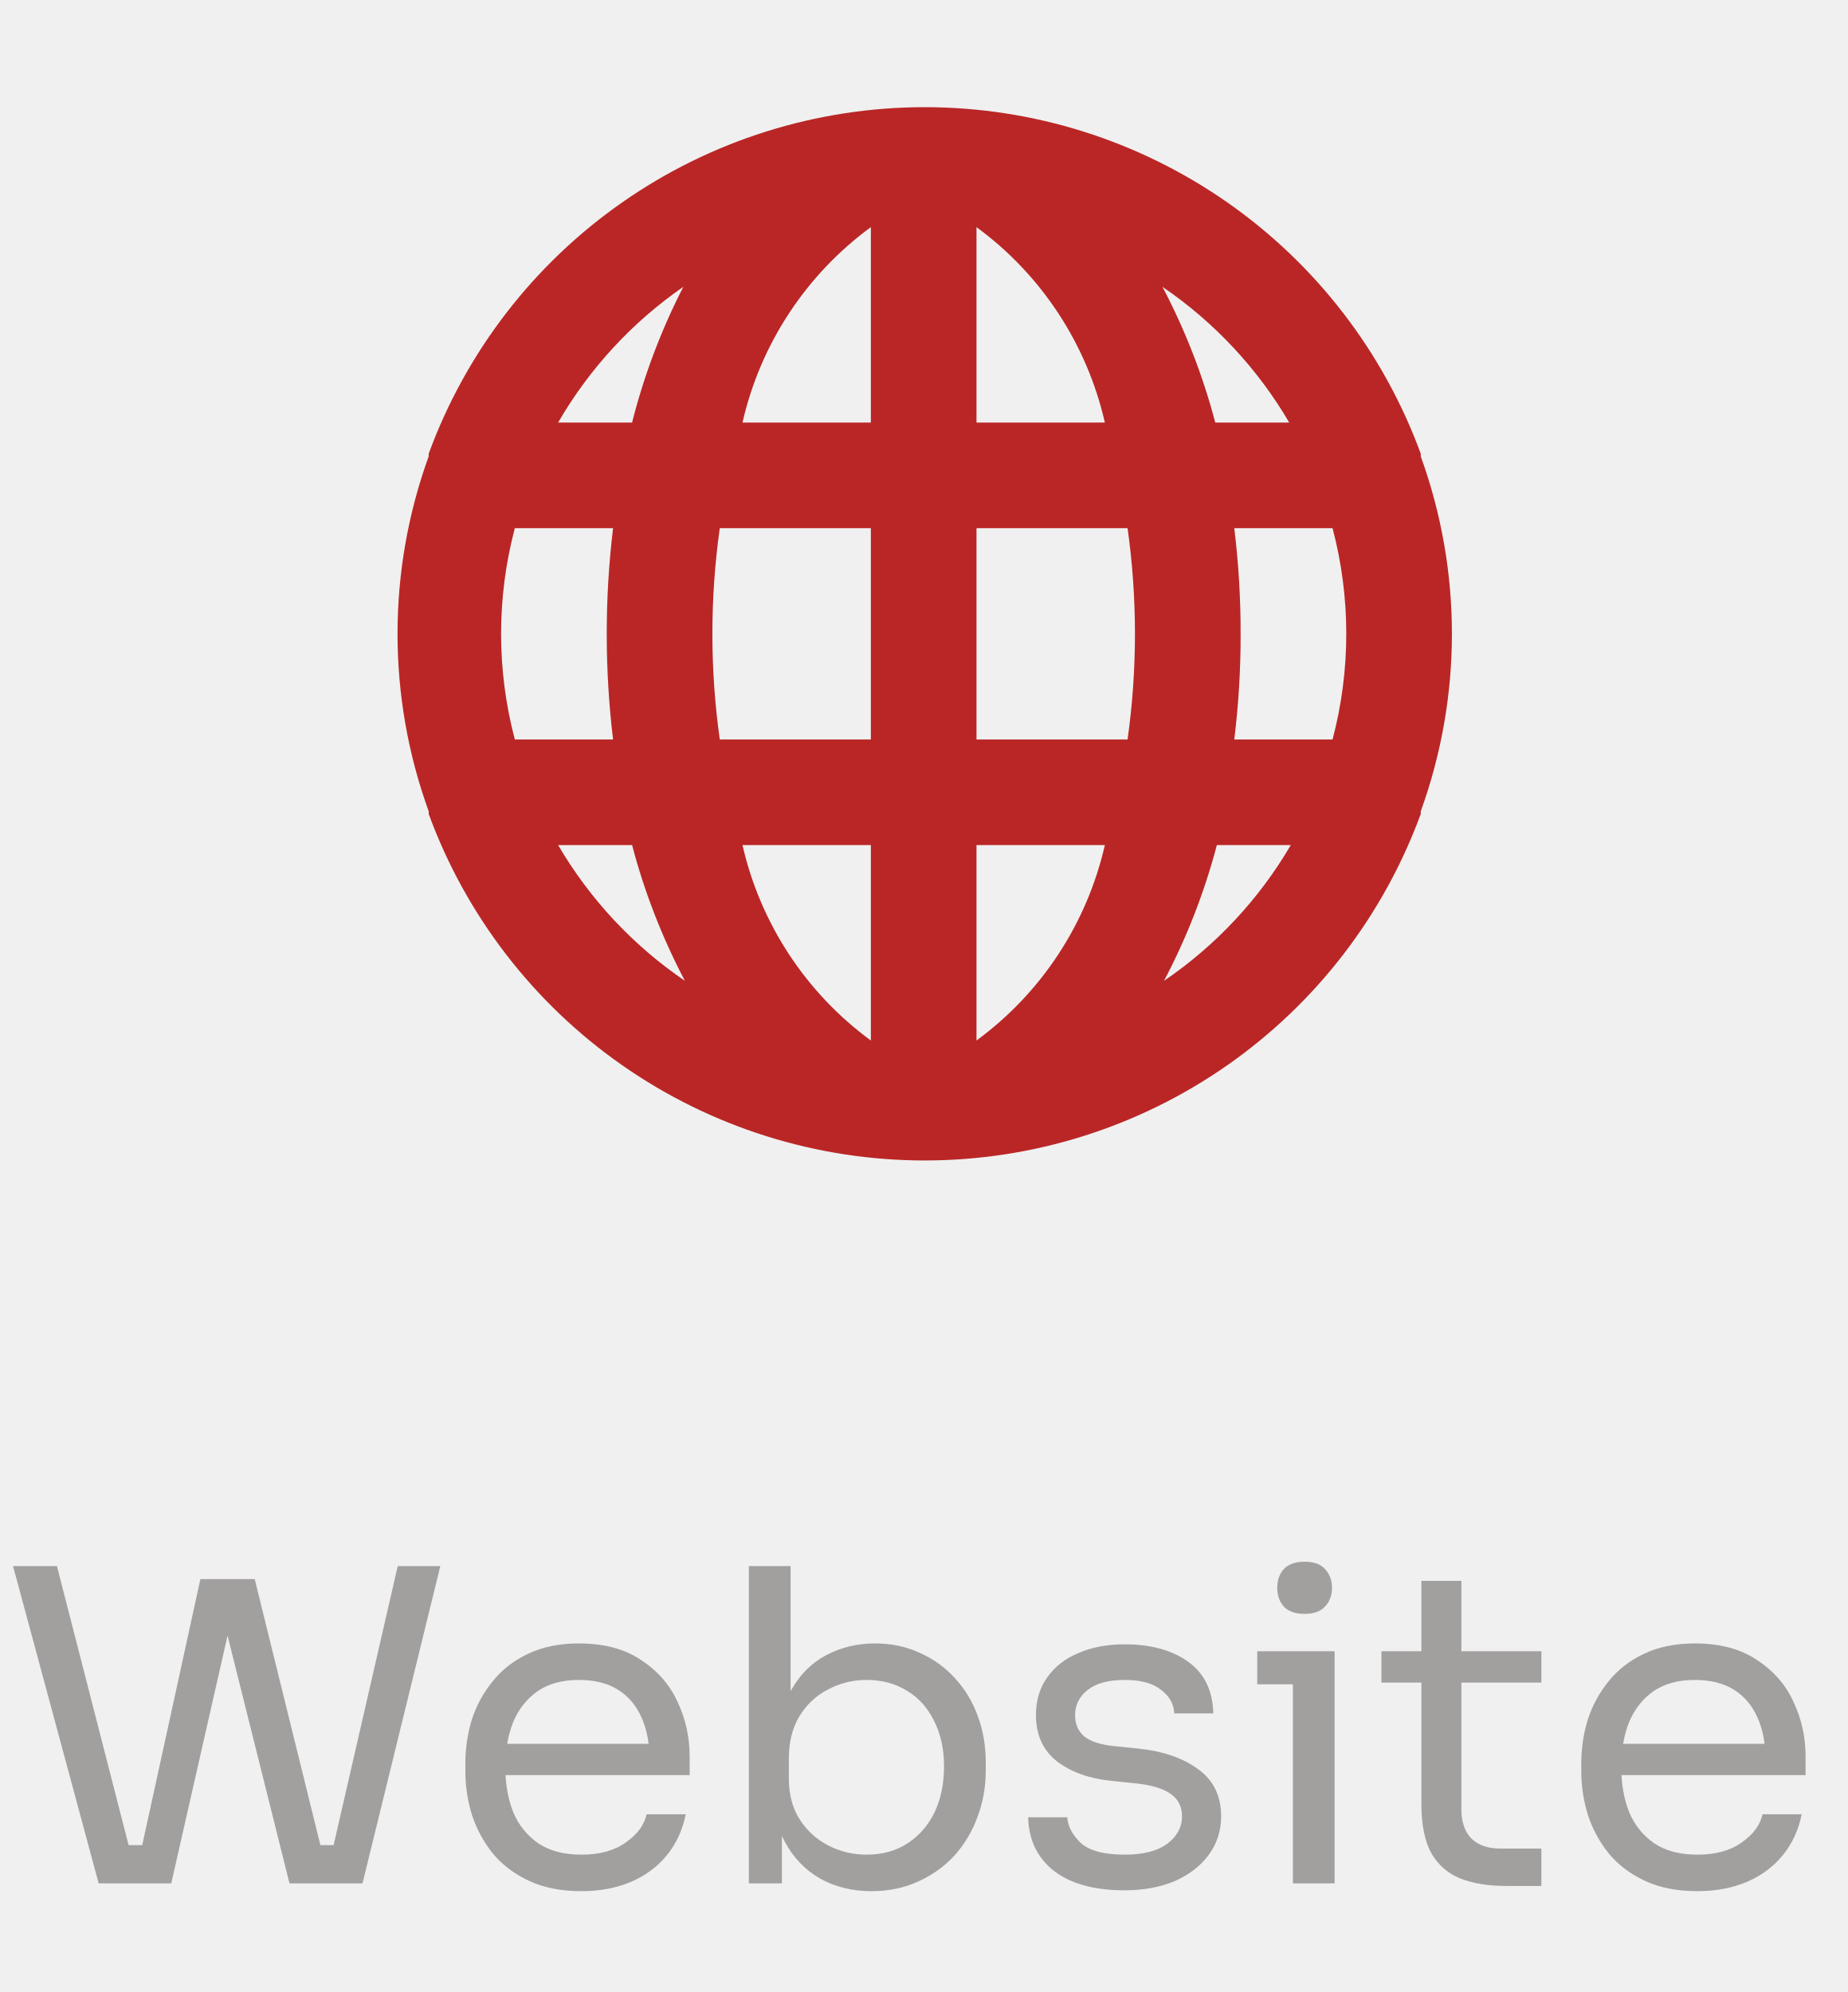
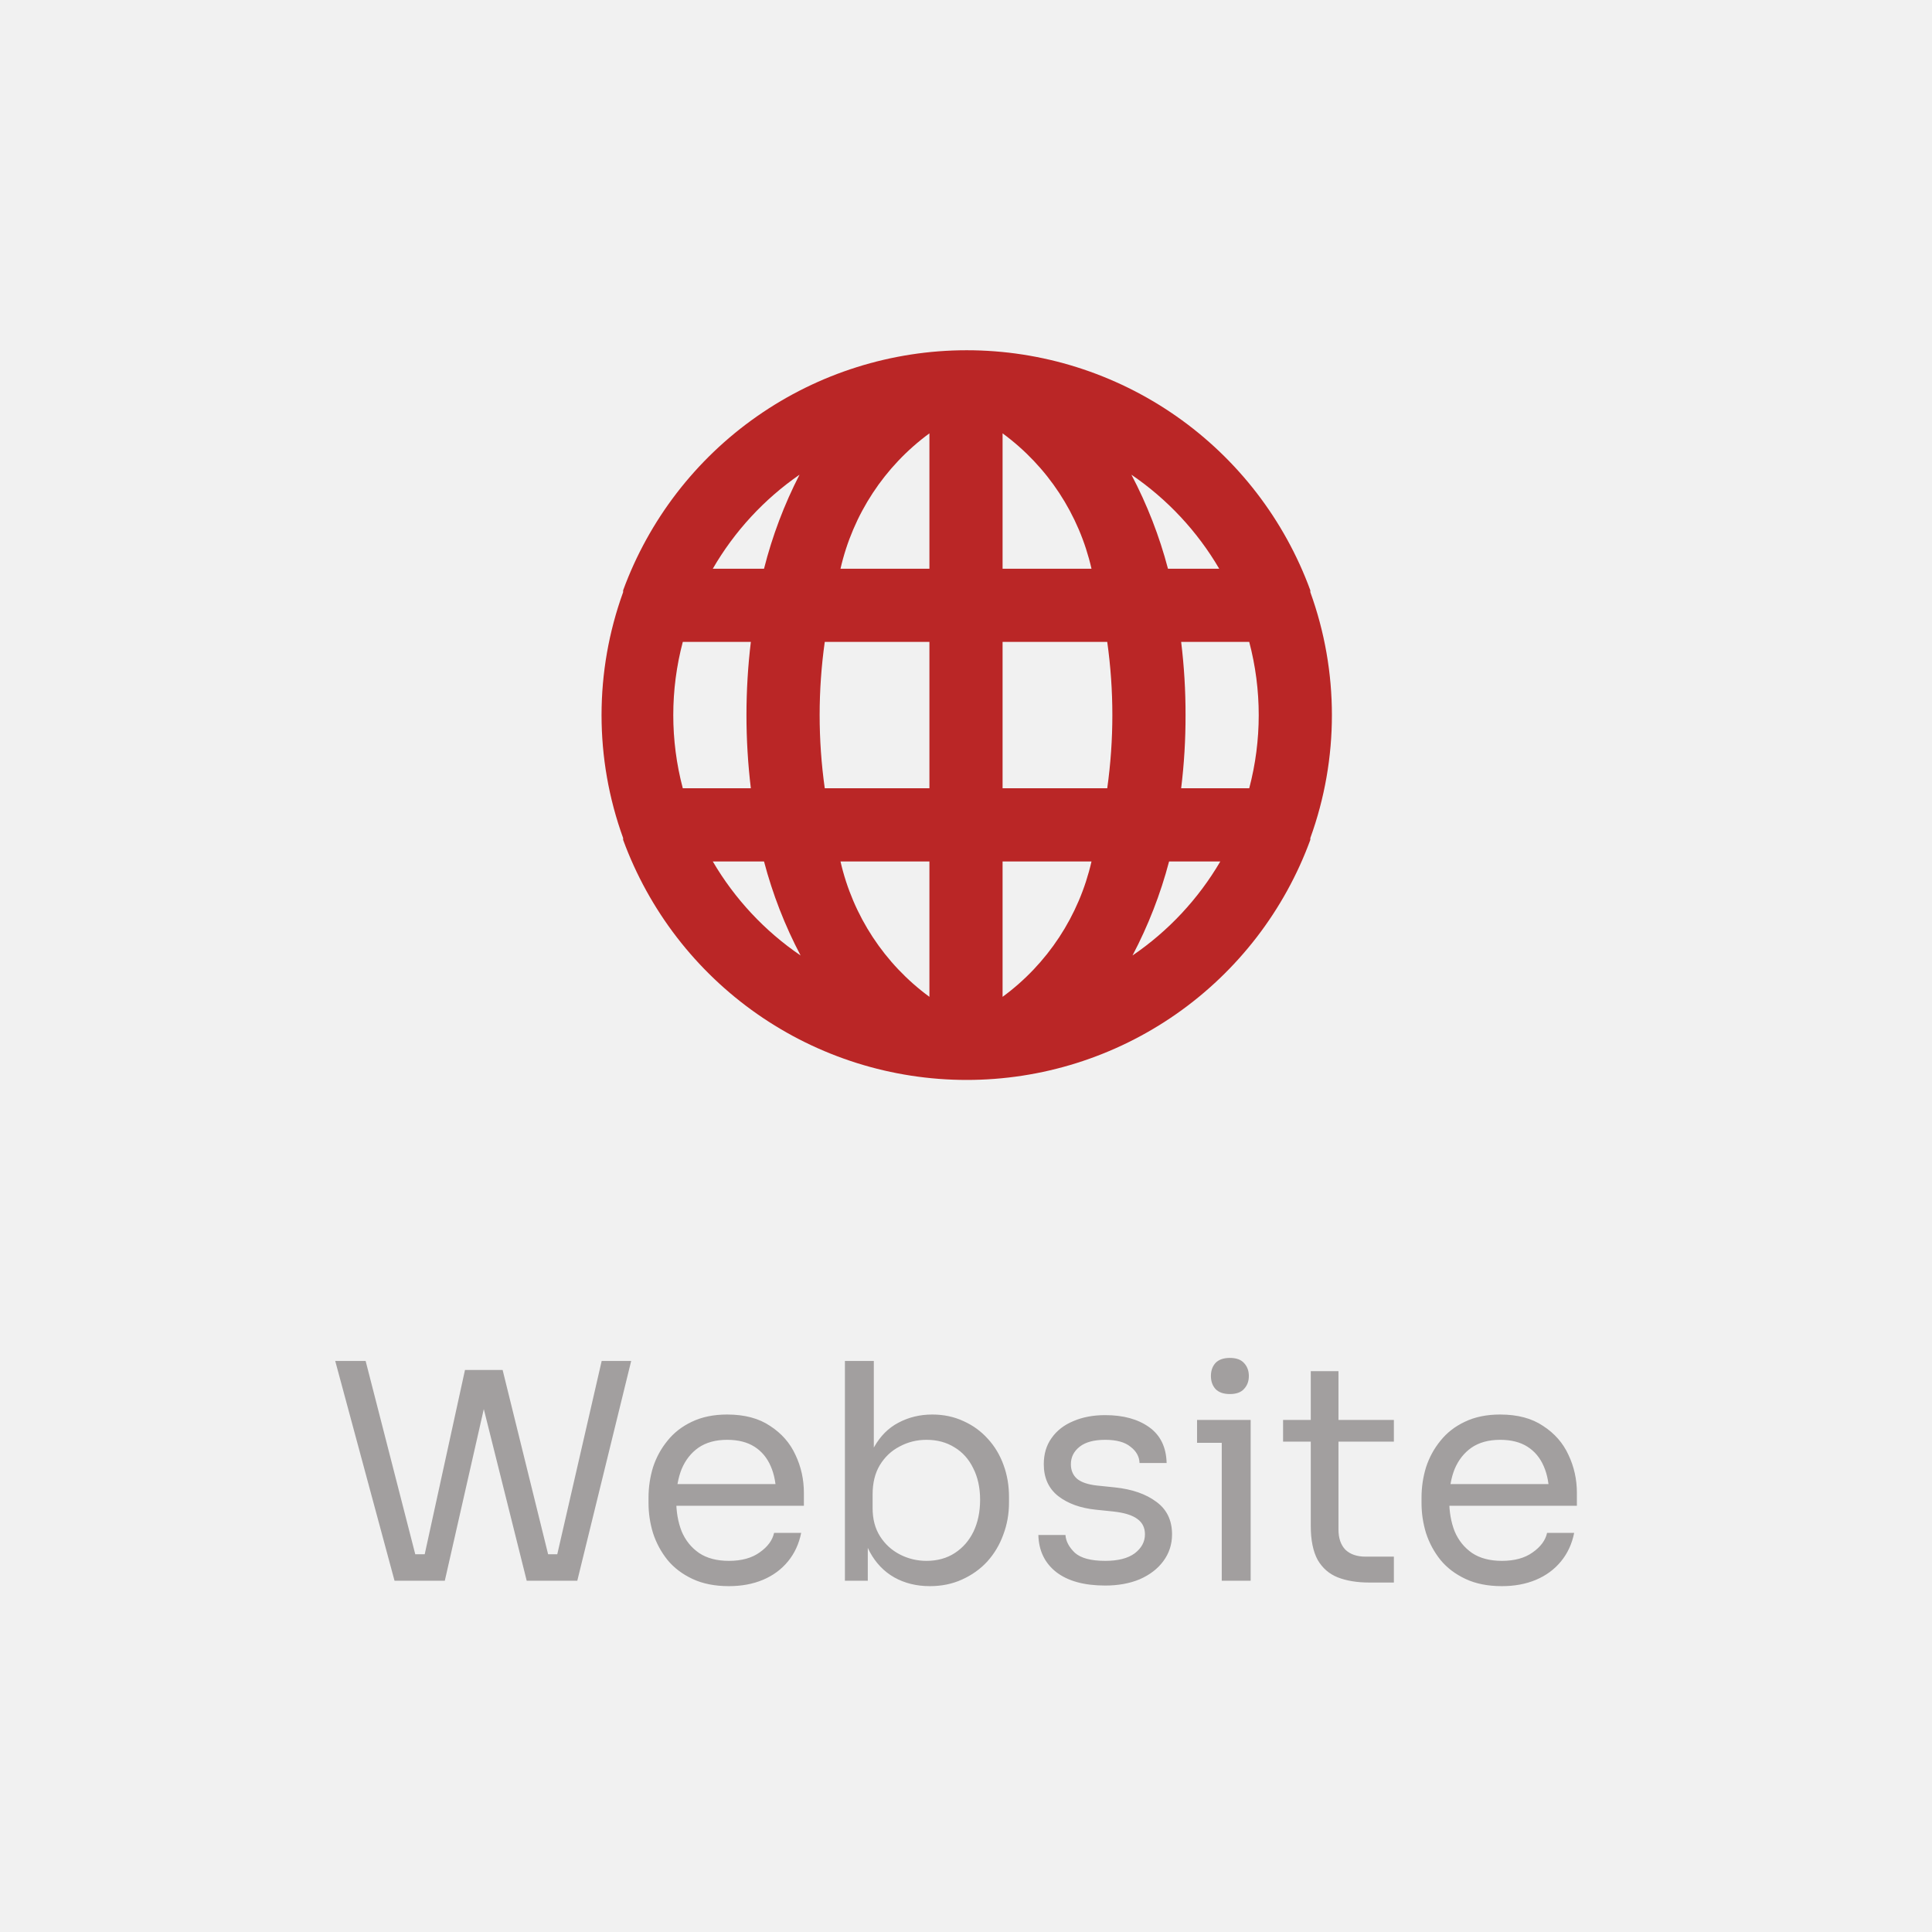
- <svg xmlns="http://www.w3.org/2000/svg" width="51" height="55" viewBox="0 0 51 55" fill="none">
-   <path d="M2.724 52L0.36 43.24H1.572L3.624 51.232L3.06 50.944H4.488L3.864 51.232L5.532 43.6H6.636L4.728 52H2.724ZM7.992 52L5.892 43.6H7.032L8.916 51.232L8.316 50.944H9.756L9.144 51.232L10.98 43.24H12.156L10.008 52H7.992ZM16.051 52.216C15.491 52.216 15.007 52.12 14.599 51.928C14.191 51.736 13.859 51.484 13.603 51.172C13.347 50.852 13.155 50.496 13.027 50.104C12.907 49.712 12.847 49.312 12.847 48.904V48.688C12.847 48.272 12.907 47.868 13.027 47.476C13.155 47.084 13.347 46.732 13.603 46.42C13.859 46.1 14.183 45.848 14.575 45.664C14.975 45.472 15.443 45.376 15.979 45.376C16.675 45.376 17.247 45.528 17.695 45.832C18.151 46.128 18.487 46.512 18.703 46.984C18.927 47.456 19.039 47.96 19.039 48.496V49.012H13.351V48.148H18.199L17.935 48.616C17.935 48.16 17.863 47.768 17.719 47.44C17.575 47.104 17.359 46.844 17.071 46.66C16.783 46.476 16.419 46.384 15.979 46.384C15.523 46.384 15.143 46.488 14.839 46.696C14.543 46.904 14.319 47.188 14.167 47.548C14.023 47.908 13.951 48.324 13.951 48.796C13.951 49.252 14.023 49.664 14.167 50.032C14.319 50.392 14.551 50.68 14.863 50.896C15.175 51.104 15.571 51.208 16.051 51.208C16.555 51.208 16.963 51.096 17.275 50.872C17.595 50.648 17.787 50.388 17.851 50.092H18.931C18.843 50.532 18.667 50.912 18.403 51.232C18.139 51.552 17.807 51.796 17.407 51.964C17.007 52.132 16.555 52.216 16.051 52.216ZM24.058 52.216C23.53 52.216 23.058 52.1 22.642 51.868C22.234 51.636 21.91 51.3 21.67 50.86C21.43 50.412 21.298 49.876 21.274 49.252H21.586V52H20.674V43.24H21.826V47.5L21.418 48.376C21.45 47.68 21.59 47.112 21.838 46.672C22.086 46.232 22.41 45.908 22.81 45.7C23.218 45.484 23.666 45.376 24.154 45.376C24.61 45.376 25.026 45.464 25.402 45.64C25.778 45.808 26.102 46.044 26.374 46.348C26.646 46.644 26.854 46.992 26.998 47.392C27.142 47.784 27.214 48.208 27.214 48.664V48.88C27.214 49.336 27.138 49.764 26.986 50.164C26.842 50.564 26.63 50.92 26.35 51.232C26.07 51.536 25.734 51.776 25.342 51.952C24.958 52.128 24.53 52.216 24.058 52.216ZM23.926 51.208C24.358 51.208 24.734 51.104 25.054 50.896C25.374 50.688 25.622 50.404 25.798 50.044C25.974 49.676 26.062 49.252 26.062 48.772C26.062 48.292 25.97 47.872 25.786 47.512C25.61 47.152 25.362 46.876 25.042 46.684C24.722 46.484 24.35 46.384 23.926 46.384C23.542 46.384 23.186 46.472 22.858 46.648C22.53 46.816 22.266 47.064 22.066 47.392C21.874 47.712 21.778 48.1 21.778 48.556V49.108C21.778 49.548 21.878 49.924 22.078 50.236C22.278 50.548 22.542 50.788 22.87 50.956C23.198 51.124 23.55 51.208 23.926 51.208ZM31.048 52.192C30.208 52.192 29.556 52.012 29.092 51.652C28.636 51.292 28.4 50.8 28.384 50.176H29.464C29.48 50.424 29.604 50.66 29.836 50.884C30.076 51.1 30.48 51.208 31.048 51.208C31.56 51.208 31.952 51.108 32.224 50.908C32.496 50.7 32.632 50.448 32.632 50.152C32.632 49.888 32.532 49.684 32.332 49.54C32.132 49.388 31.808 49.288 31.36 49.24L30.664 49.168C30.056 49.104 29.56 48.924 29.176 48.628C28.792 48.324 28.6 47.9 28.6 47.356C28.6 46.948 28.704 46.6 28.912 46.312C29.12 46.016 29.408 45.792 29.776 45.64C30.144 45.48 30.568 45.4 31.048 45.4C31.768 45.4 32.352 45.56 32.8 45.88C33.248 46.2 33.48 46.676 33.496 47.308H32.416C32.408 47.052 32.288 46.836 32.056 46.66C31.832 46.476 31.496 46.384 31.048 46.384C30.6 46.384 30.26 46.476 30.028 46.66C29.796 46.844 29.68 47.076 29.68 47.356C29.68 47.596 29.76 47.788 29.92 47.932C30.088 48.076 30.36 48.168 30.736 48.208L31.432 48.28C32.12 48.352 32.672 48.544 33.088 48.856C33.504 49.16 33.712 49.592 33.712 50.152C33.712 50.552 33.596 50.908 33.364 51.22C33.14 51.524 32.828 51.764 32.428 51.94C32.028 52.108 31.568 52.192 31.048 52.192ZM35.693 52V45.592H36.845V52H35.693ZM34.709 46.504V45.592H36.845V46.504H34.709ZM36.017 44.56C35.761 44.56 35.569 44.492 35.441 44.356C35.321 44.22 35.261 44.048 35.261 43.84C35.261 43.632 35.321 43.46 35.441 43.324C35.569 43.188 35.761 43.12 36.017 43.12C36.273 43.12 36.461 43.188 36.581 43.324C36.709 43.46 36.773 43.632 36.773 43.84C36.773 44.048 36.709 44.22 36.581 44.356C36.461 44.492 36.273 44.56 36.017 44.56ZM41.569 52.072C41.089 52.072 40.673 52.004 40.321 51.868C39.977 51.732 39.709 51.5 39.517 51.172C39.333 50.836 39.241 50.384 39.241 49.816V43.648H40.345V49.96C40.345 50.304 40.437 50.572 40.621 50.764C40.813 50.948 41.081 51.04 41.425 51.04H42.553V52.072H41.569ZM38.137 46.456V45.592H42.553V46.456H38.137ZM46.859 52.216C46.299 52.216 45.815 52.12 45.407 51.928C44.999 51.736 44.667 51.484 44.411 51.172C44.155 50.852 43.963 50.496 43.835 50.104C43.715 49.712 43.655 49.312 43.655 48.904V48.688C43.655 48.272 43.715 47.868 43.835 47.476C43.963 47.084 44.155 46.732 44.411 46.42C44.667 46.1 44.991 45.848 45.383 45.664C45.783 45.472 46.251 45.376 46.787 45.376C47.483 45.376 48.055 45.528 48.503 45.832C48.959 46.128 49.295 46.512 49.511 46.984C49.735 47.456 49.847 47.96 49.847 48.496V49.012H44.159V48.148H49.007L48.743 48.616C48.743 48.16 48.671 47.768 48.527 47.44C48.383 47.104 48.167 46.844 47.879 46.66C47.591 46.476 47.227 46.384 46.787 46.384C46.331 46.384 45.951 46.488 45.647 46.696C45.351 46.904 45.127 47.188 44.975 47.548C44.831 47.908 44.759 48.324 44.759 48.796C44.759 49.252 44.831 49.664 44.975 50.032C45.127 50.392 45.359 50.68 45.671 50.896C45.983 51.104 46.379 51.208 46.859 51.208C47.363 51.208 47.771 51.096 48.083 50.872C48.403 50.648 48.595 50.388 48.659 50.092H49.739C49.651 50.532 49.475 50.912 49.211 51.232C48.947 51.552 48.615 51.796 48.215 51.964C47.815 52.132 47.363 52.216 46.859 52.216Z" fill="#A29F9F" />
-   <path d="M39.223 12.6C39.223 12.6 39.223 12.6 39.223 12.527C38.195 9.722 36.331 7.299 33.882 5.588C31.433 3.877 28.517 2.959 25.529 2.959C22.541 2.959 19.626 3.877 17.177 5.588C14.727 7.299 12.863 9.722 11.835 12.527C11.835 12.527 11.835 12.527 11.835 12.6C10.688 15.766 10.688 19.234 11.835 22.4C11.835 22.4 11.835 22.4 11.835 22.473C12.863 25.278 14.727 27.701 17.177 29.412C19.626 31.123 22.541 32.041 25.529 32.041C28.517 32.041 31.433 31.123 33.882 29.412C36.331 27.701 38.195 25.278 39.223 22.473C39.223 22.473 39.223 22.473 39.223 22.4C40.37 19.234 40.37 15.766 39.223 12.6V12.6ZM14.213 20.417C13.707 18.505 13.707 16.495 14.213 14.583H16.925C16.692 16.521 16.692 18.479 16.925 20.417H14.213ZM15.408 23.333H17.45C17.792 24.634 18.282 25.891 18.908 27.081C17.478 26.107 16.283 24.827 15.408 23.333ZM17.45 11.667H15.408C16.27 10.178 17.45 8.898 18.865 7.919C18.253 9.111 17.778 10.368 17.45 11.667V11.667ZM24.042 28.729C22.25 27.415 20.992 25.499 20.498 23.333H24.042V28.729ZM24.042 20.417H19.871C19.599 18.482 19.599 16.518 19.871 14.583H24.042V20.417ZM24.042 11.667H20.498C20.992 9.501 22.25 7.585 24.042 6.271V11.667ZM35.592 11.667H33.55C33.208 10.366 32.718 9.109 32.092 7.919C33.522 8.893 34.717 10.173 35.592 11.667ZM26.958 6.271C28.75 7.585 30.008 9.501 30.502 11.667H26.958V6.271ZM26.958 28.729V23.333H30.502C30.008 25.499 28.75 27.415 26.958 28.729V28.729ZM31.129 20.417H26.958V14.583H31.129C31.401 16.518 31.401 18.482 31.129 20.417ZM32.135 27.081C32.762 25.891 33.251 24.634 33.594 23.333H35.635C34.761 24.827 33.566 26.107 32.135 27.081ZM36.788 20.417H34.075C34.194 19.449 34.252 18.475 34.25 17.5C34.252 16.525 34.193 15.551 34.075 14.583H36.788C37.293 16.495 37.293 18.505 36.788 20.417Z" fill="#BA2626" />
+ <svg xmlns="http://www.w3.org/2000/svg" width="77" height="77" viewBox="0 0 77 77" fill="none">
+   <rect width="77" height="77" fill="white" fill-opacity="0.1" />
+   <path d="M15.724 63L13.36 54.24H14.572L16.624 62.232L16.06 61.944H17.488L16.864 62.232L18.532 54.6H19.636L17.728 63H15.724ZM20.992 63L18.892 54.6H20.032L21.916 62.232L21.316 61.944H22.756L22.144 62.232L23.98 54.24H25.156L23.008 63H20.992ZM29.051 63.216C28.491 63.216 28.007 63.12 27.599 62.928C27.191 62.736 26.859 62.484 26.603 62.172C26.347 61.852 26.155 61.496 26.027 61.104C25.907 60.712 25.847 60.312 25.847 59.904V59.688C25.847 59.272 25.907 58.868 26.027 58.476C26.155 58.084 26.347 57.732 26.603 57.42C26.859 57.1 27.183 56.848 27.575 56.664C27.975 56.472 28.443 56.376 28.979 56.376C29.675 56.376 30.247 56.528 30.695 56.832C31.151 57.128 31.487 57.512 31.703 57.984C31.927 58.456 32.039 58.96 32.039 59.496V60.012H26.351V59.148H31.199L30.935 59.616C30.935 59.16 30.863 58.768 30.719 58.44C30.575 58.104 30.359 57.844 30.071 57.66C29.783 57.476 29.419 57.384 28.979 57.384C28.523 57.384 28.143 57.488 27.839 57.696C27.543 57.904 27.319 58.188 27.167 58.548C27.023 58.908 26.951 59.324 26.951 59.796C26.951 60.252 27.023 60.664 27.167 61.032C27.319 61.392 27.551 61.68 27.863 61.896C28.175 62.104 28.571 62.208 29.051 62.208C29.555 62.208 29.963 62.096 30.275 61.872C30.595 61.648 30.787 61.388 30.851 61.092H31.931C31.843 61.532 31.667 61.912 31.403 62.232C31.139 62.552 30.807 62.796 30.407 62.964C30.007 63.132 29.555 63.216 29.051 63.216ZM37.058 63.216C36.53 63.216 36.058 63.1 35.642 62.868C35.234 62.636 34.91 62.3 34.67 61.86C34.43 61.412 34.298 60.876 34.274 60.252H34.586V63H33.674V54.24H34.826V58.5L34.418 59.376C34.45 58.68 34.59 58.112 34.838 57.672C35.086 57.232 35.41 56.908 35.81 56.7C36.218 56.484 36.666 56.376 37.154 56.376C37.61 56.376 38.026 56.464 38.402 56.64C38.778 56.808 39.102 57.044 39.374 57.348C39.646 57.644 39.854 57.992 39.998 58.392C40.142 58.784 40.214 59.208 40.214 59.664V59.88C40.214 60.336 40.138 60.764 39.986 61.164C39.842 61.564 39.63 61.92 39.35 62.232C39.07 62.536 38.734 62.776 38.342 62.952C37.958 63.128 37.53 63.216 37.058 63.216ZM36.926 62.208C37.358 62.208 37.734 62.104 38.054 61.896C38.374 61.688 38.622 61.404 38.798 61.044C38.974 60.676 39.062 60.252 39.062 59.772C39.062 59.292 38.97 58.872 38.786 58.512C38.61 58.152 38.362 57.876 38.042 57.684C37.722 57.484 37.35 57.384 36.926 57.384C36.542 57.384 36.186 57.472 35.858 57.648C35.53 57.816 35.266 58.064 35.066 58.392C34.874 58.712 34.778 59.1 34.778 59.556V60.108C34.778 60.548 34.878 60.924 35.078 61.236C35.278 61.548 35.542 61.788 35.87 61.956C36.198 62.124 36.55 62.208 36.926 62.208ZM44.048 63.192C43.208 63.192 42.556 63.012 42.092 62.652C41.636 62.292 41.4 61.8 41.384 61.176H42.464C42.48 61.424 42.604 61.66 42.836 61.884C43.076 62.1 43.48 62.208 44.048 62.208C44.56 62.208 44.952 62.108 45.224 61.908C45.496 61.7 45.632 61.448 45.632 61.152C45.632 60.888 45.532 60.684 45.332 60.54C45.132 60.388 44.808 60.288 44.36 60.24L43.664 60.168C43.056 60.104 42.56 59.924 42.176 59.628C41.792 59.324 41.6 58.9 41.6 58.356C41.6 57.948 41.704 57.6 41.912 57.312C42.12 57.016 42.408 56.792 42.776 56.64C43.144 56.48 43.568 56.4 44.048 56.4C44.768 56.4 45.352 56.56 45.8 56.88C46.248 57.2 46.48 57.676 46.496 58.308H45.416C45.408 58.052 45.288 57.836 45.056 57.66C44.832 57.476 44.496 57.384 44.048 57.384C43.6 57.384 43.26 57.476 43.028 57.66C42.796 57.844 42.68 58.076 42.68 58.356C42.68 58.596 42.76 58.788 42.92 58.932C43.088 59.076 43.36 59.168 43.736 59.208L44.432 59.28C45.12 59.352 45.672 59.544 46.088 59.856C46.504 60.16 46.712 60.592 46.712 61.152C46.712 61.552 46.596 61.908 46.364 62.22C46.14 62.524 45.828 62.764 45.428 62.94C45.028 63.108 44.568 63.192 44.048 63.192ZM48.693 63V56.592H49.845V63H48.693ZM47.709 57.504V56.592H49.845V57.504H47.709ZM49.017 55.56C48.761 55.56 48.569 55.492 48.441 55.356C48.321 55.22 48.261 55.048 48.261 54.84C48.261 54.632 48.321 54.46 48.441 54.324C48.569 54.188 48.761 54.12 49.017 54.12C49.273 54.12 49.461 54.188 49.581 54.324C49.709 54.46 49.773 54.632 49.773 54.84C49.773 55.048 49.709 55.22 49.581 55.356C49.461 55.492 49.273 55.56 49.017 55.56ZM54.569 63.072C54.089 63.072 53.673 63.004 53.321 62.868C52.977 62.732 52.709 62.5 52.517 62.172C52.333 61.836 52.241 61.384 52.241 60.816V54.648H53.345V60.96C53.345 61.304 53.437 61.572 53.621 61.764C53.813 61.948 54.081 62.04 54.425 62.04H55.553V63.072H54.569ZM51.137 57.456V56.592H55.553V57.456H51.137ZM59.859 63.216C59.299 63.216 58.815 63.12 58.407 62.928C57.999 62.736 57.667 62.484 57.411 62.172C57.155 61.852 56.963 61.496 56.835 61.104C56.715 60.712 56.655 60.312 56.655 59.904V59.688C56.655 59.272 56.715 58.868 56.835 58.476C56.963 58.084 57.155 57.732 57.411 57.42C57.667 57.1 57.991 56.848 58.383 56.664C58.783 56.472 59.251 56.376 59.787 56.376C60.483 56.376 61.055 56.528 61.503 56.832C61.959 57.128 62.295 57.512 62.511 57.984C62.735 58.456 62.847 58.96 62.847 59.496V60.012H57.159V59.148H62.007L61.743 59.616C61.743 59.16 61.671 58.768 61.527 58.44C61.383 58.104 61.167 57.844 60.879 57.66C60.591 57.476 60.227 57.384 59.787 57.384C59.331 57.384 58.951 57.488 58.647 57.696C58.351 57.904 58.127 58.188 57.975 58.548C57.831 58.908 57.759 59.324 57.759 59.796C57.759 60.252 57.831 60.664 57.975 61.032C58.127 61.392 58.359 61.68 58.671 61.896C58.983 62.104 59.379 62.208 59.859 62.208C60.363 62.208 60.771 62.096 61.083 61.872C61.403 61.648 61.595 61.388 61.659 61.092H62.739C62.651 61.532 62.475 61.912 62.211 62.232C61.947 62.552 61.615 62.796 61.215 62.964C60.815 63.132 60.363 63.216 59.859 63.216Z" fill="#A29F9F" />
+   <path d="M52.223 23.6C52.223 23.6 52.223 23.6 52.223 23.527C51.196 20.722 49.331 18.299 46.882 16.588C44.433 14.877 41.517 13.959 38.529 13.959C35.541 13.959 32.626 14.877 30.177 16.588C27.727 18.299 25.863 20.722 24.835 23.527C24.835 23.527 24.835 23.527 24.835 23.6C23.688 26.766 23.688 30.234 24.835 33.4C24.835 33.4 24.835 33.4 24.835 33.473C25.863 36.278 27.727 38.701 30.177 40.412C32.626 42.123 35.541 43.041 38.529 43.041C41.517 43.041 44.433 42.123 46.882 40.412C49.331 38.701 51.196 36.278 52.223 33.473C52.223 33.473 52.223 33.473 52.223 33.4C53.37 30.234 53.37 26.766 52.223 23.6V23.6ZM27.213 31.417C26.707 29.505 26.707 27.495 27.213 25.583H29.925C29.692 27.521 29.692 29.479 29.925 31.417H27.213ZM28.408 34.333H30.45C30.792 35.634 31.282 36.891 31.908 38.081C30.478 37.107 29.283 35.827 28.408 34.333ZM30.45 22.667H28.408C29.27 21.178 30.45 19.898 31.865 18.919C31.253 20.111 30.778 21.368 30.45 22.667V22.667ZM37.042 39.729C35.251 38.415 33.993 36.499 33.498 34.333H37.042V39.729ZM37.042 31.417H32.871C32.599 29.482 32.599 27.518 32.871 25.583H37.042V31.417ZM37.042 22.667H33.498C33.993 20.501 35.251 18.585 37.042 17.271V22.667ZM48.592 22.667H46.55C46.208 21.366 45.718 20.109 45.092 18.919C46.522 19.893 47.718 21.173 48.592 22.667ZM39.958 17.271C41.75 18.585 43.008 20.501 43.502 22.667H39.958V17.271ZM39.958 39.729V34.333H43.502C43.008 36.499 41.75 38.415 39.958 39.729V39.729ZM44.129 31.417H39.958V25.583H44.129C44.401 27.518 44.401 29.482 44.129 31.417ZM45.136 38.081C45.762 36.891 46.252 35.634 46.594 34.333H48.636C47.761 35.827 46.566 37.107 45.136 38.081ZM49.788 31.417H47.075C47.194 30.449 47.252 29.475 47.25 28.5C47.252 27.525 47.193 26.551 47.075 25.583H49.788C50.293 27.495 50.293 29.505 49.788 31.417Z" fill="#BA2626" />
</svg>
